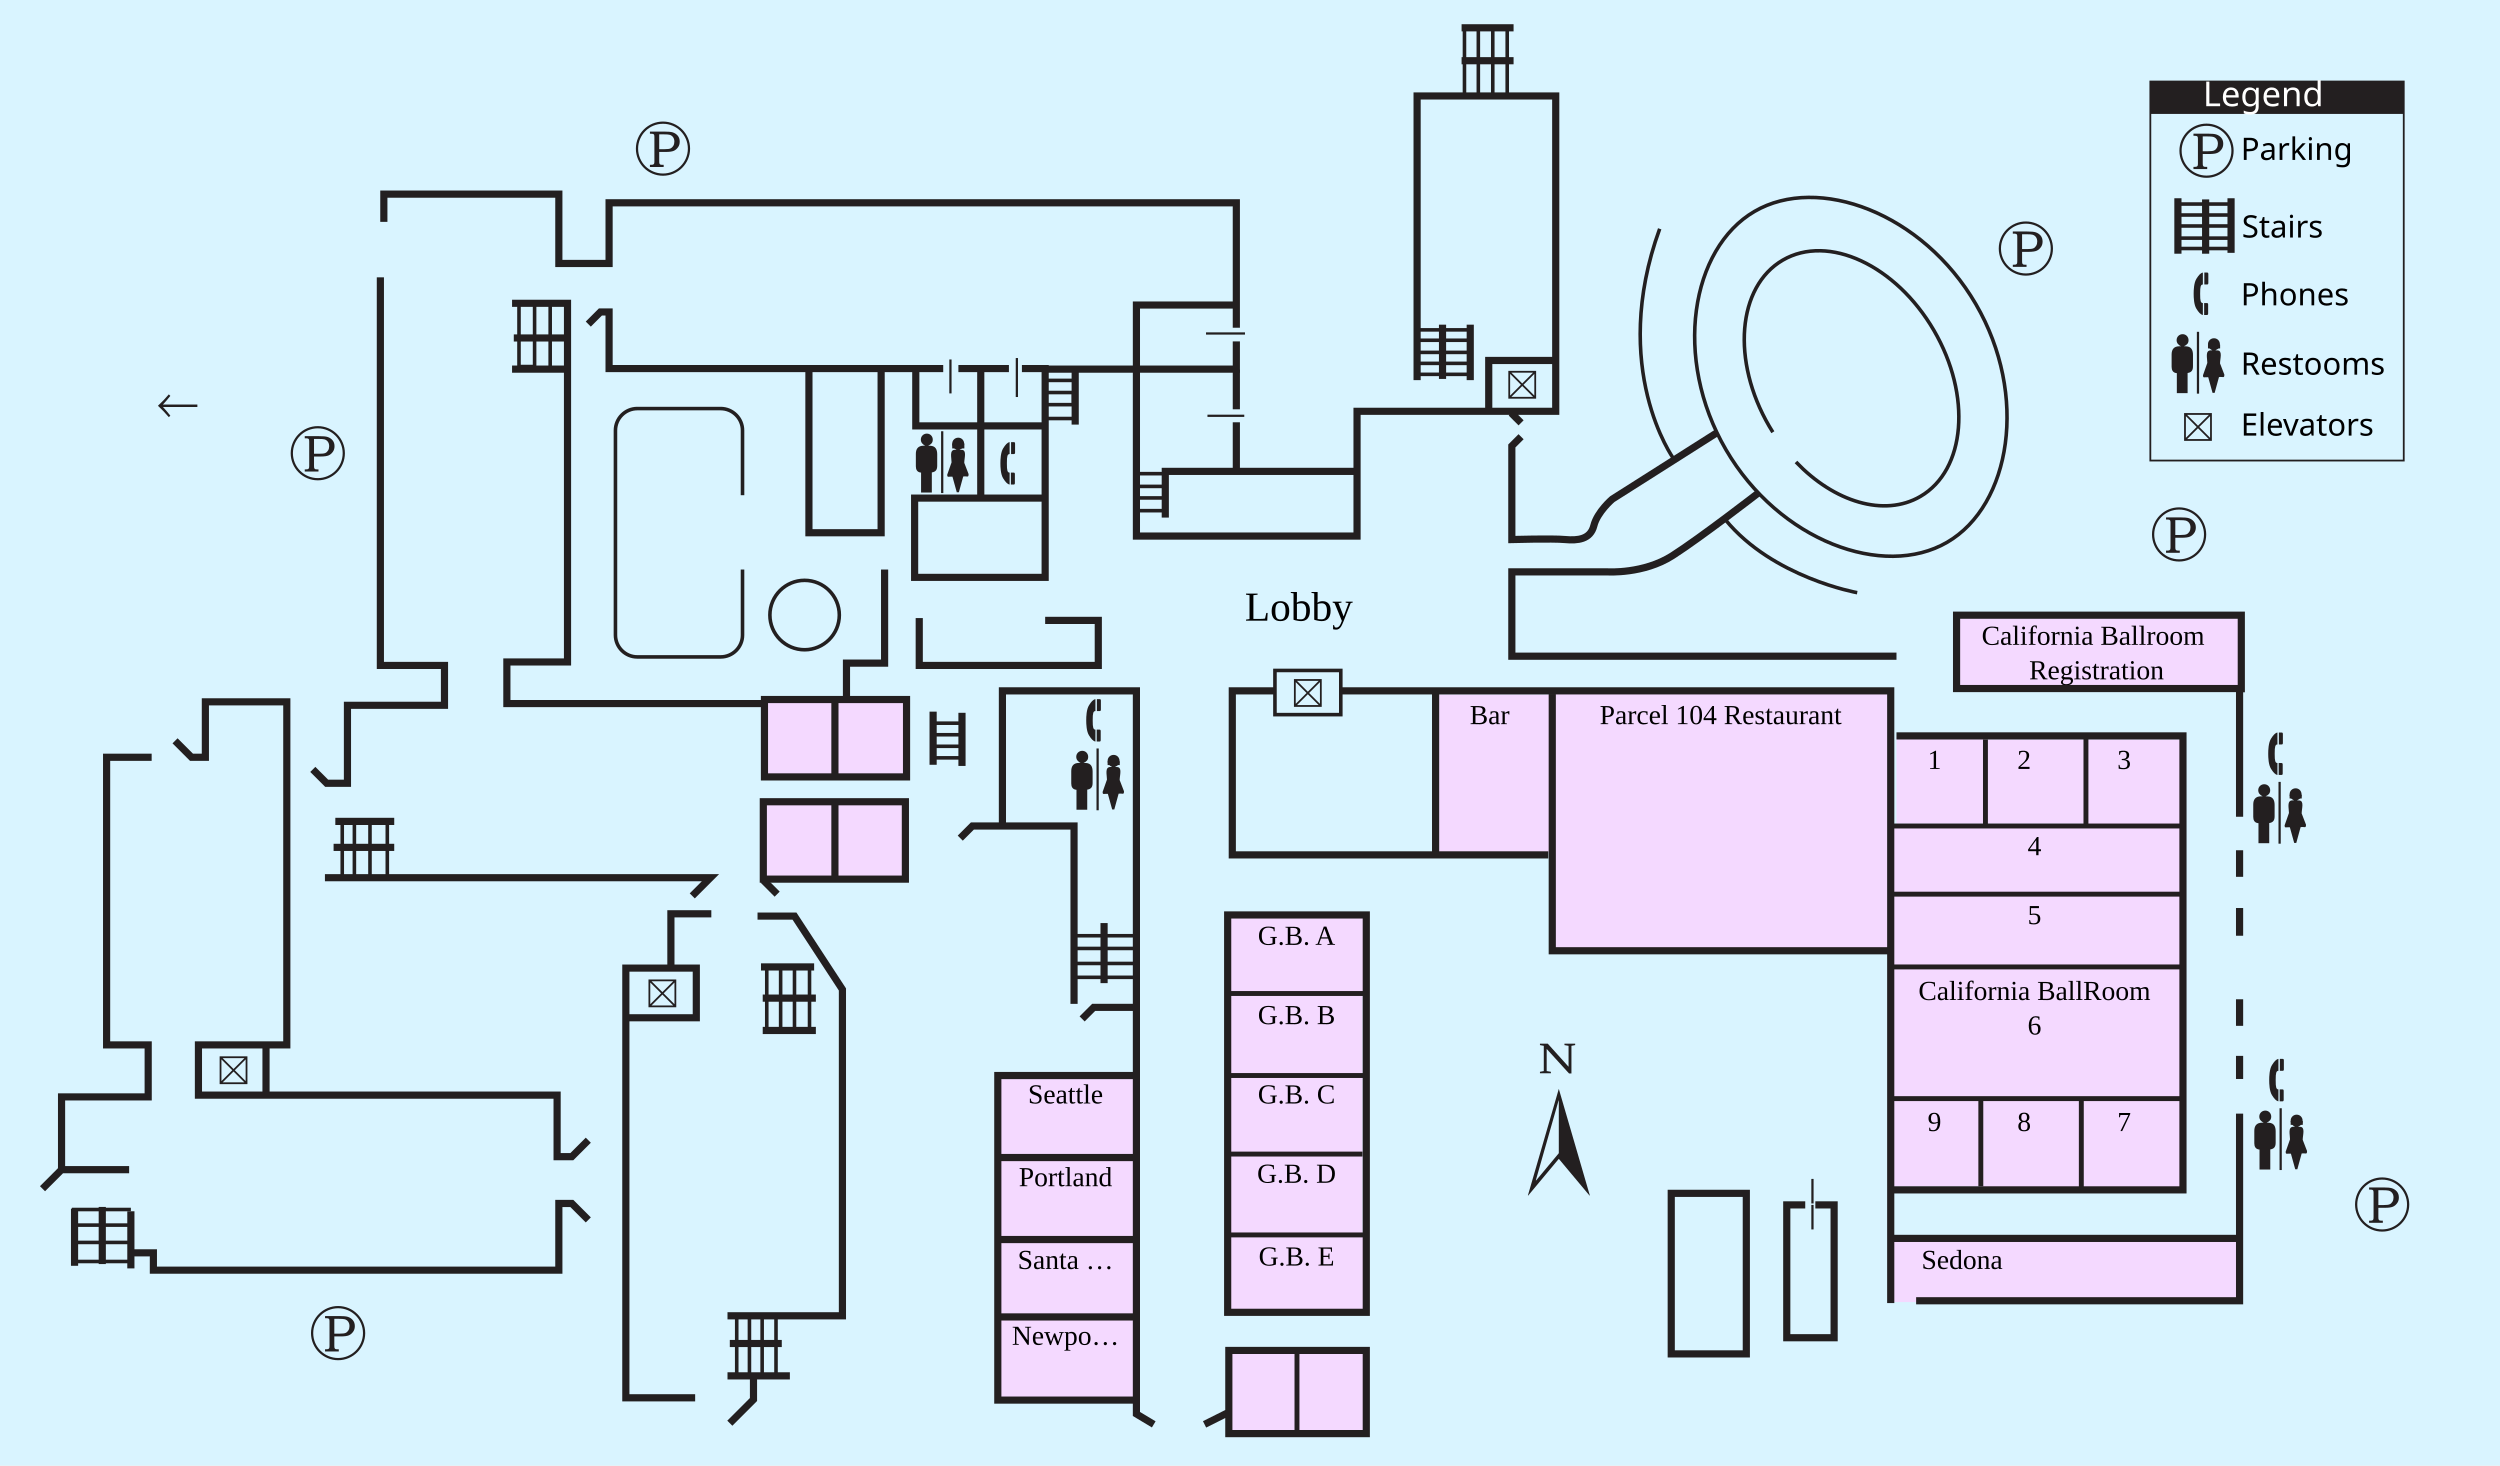
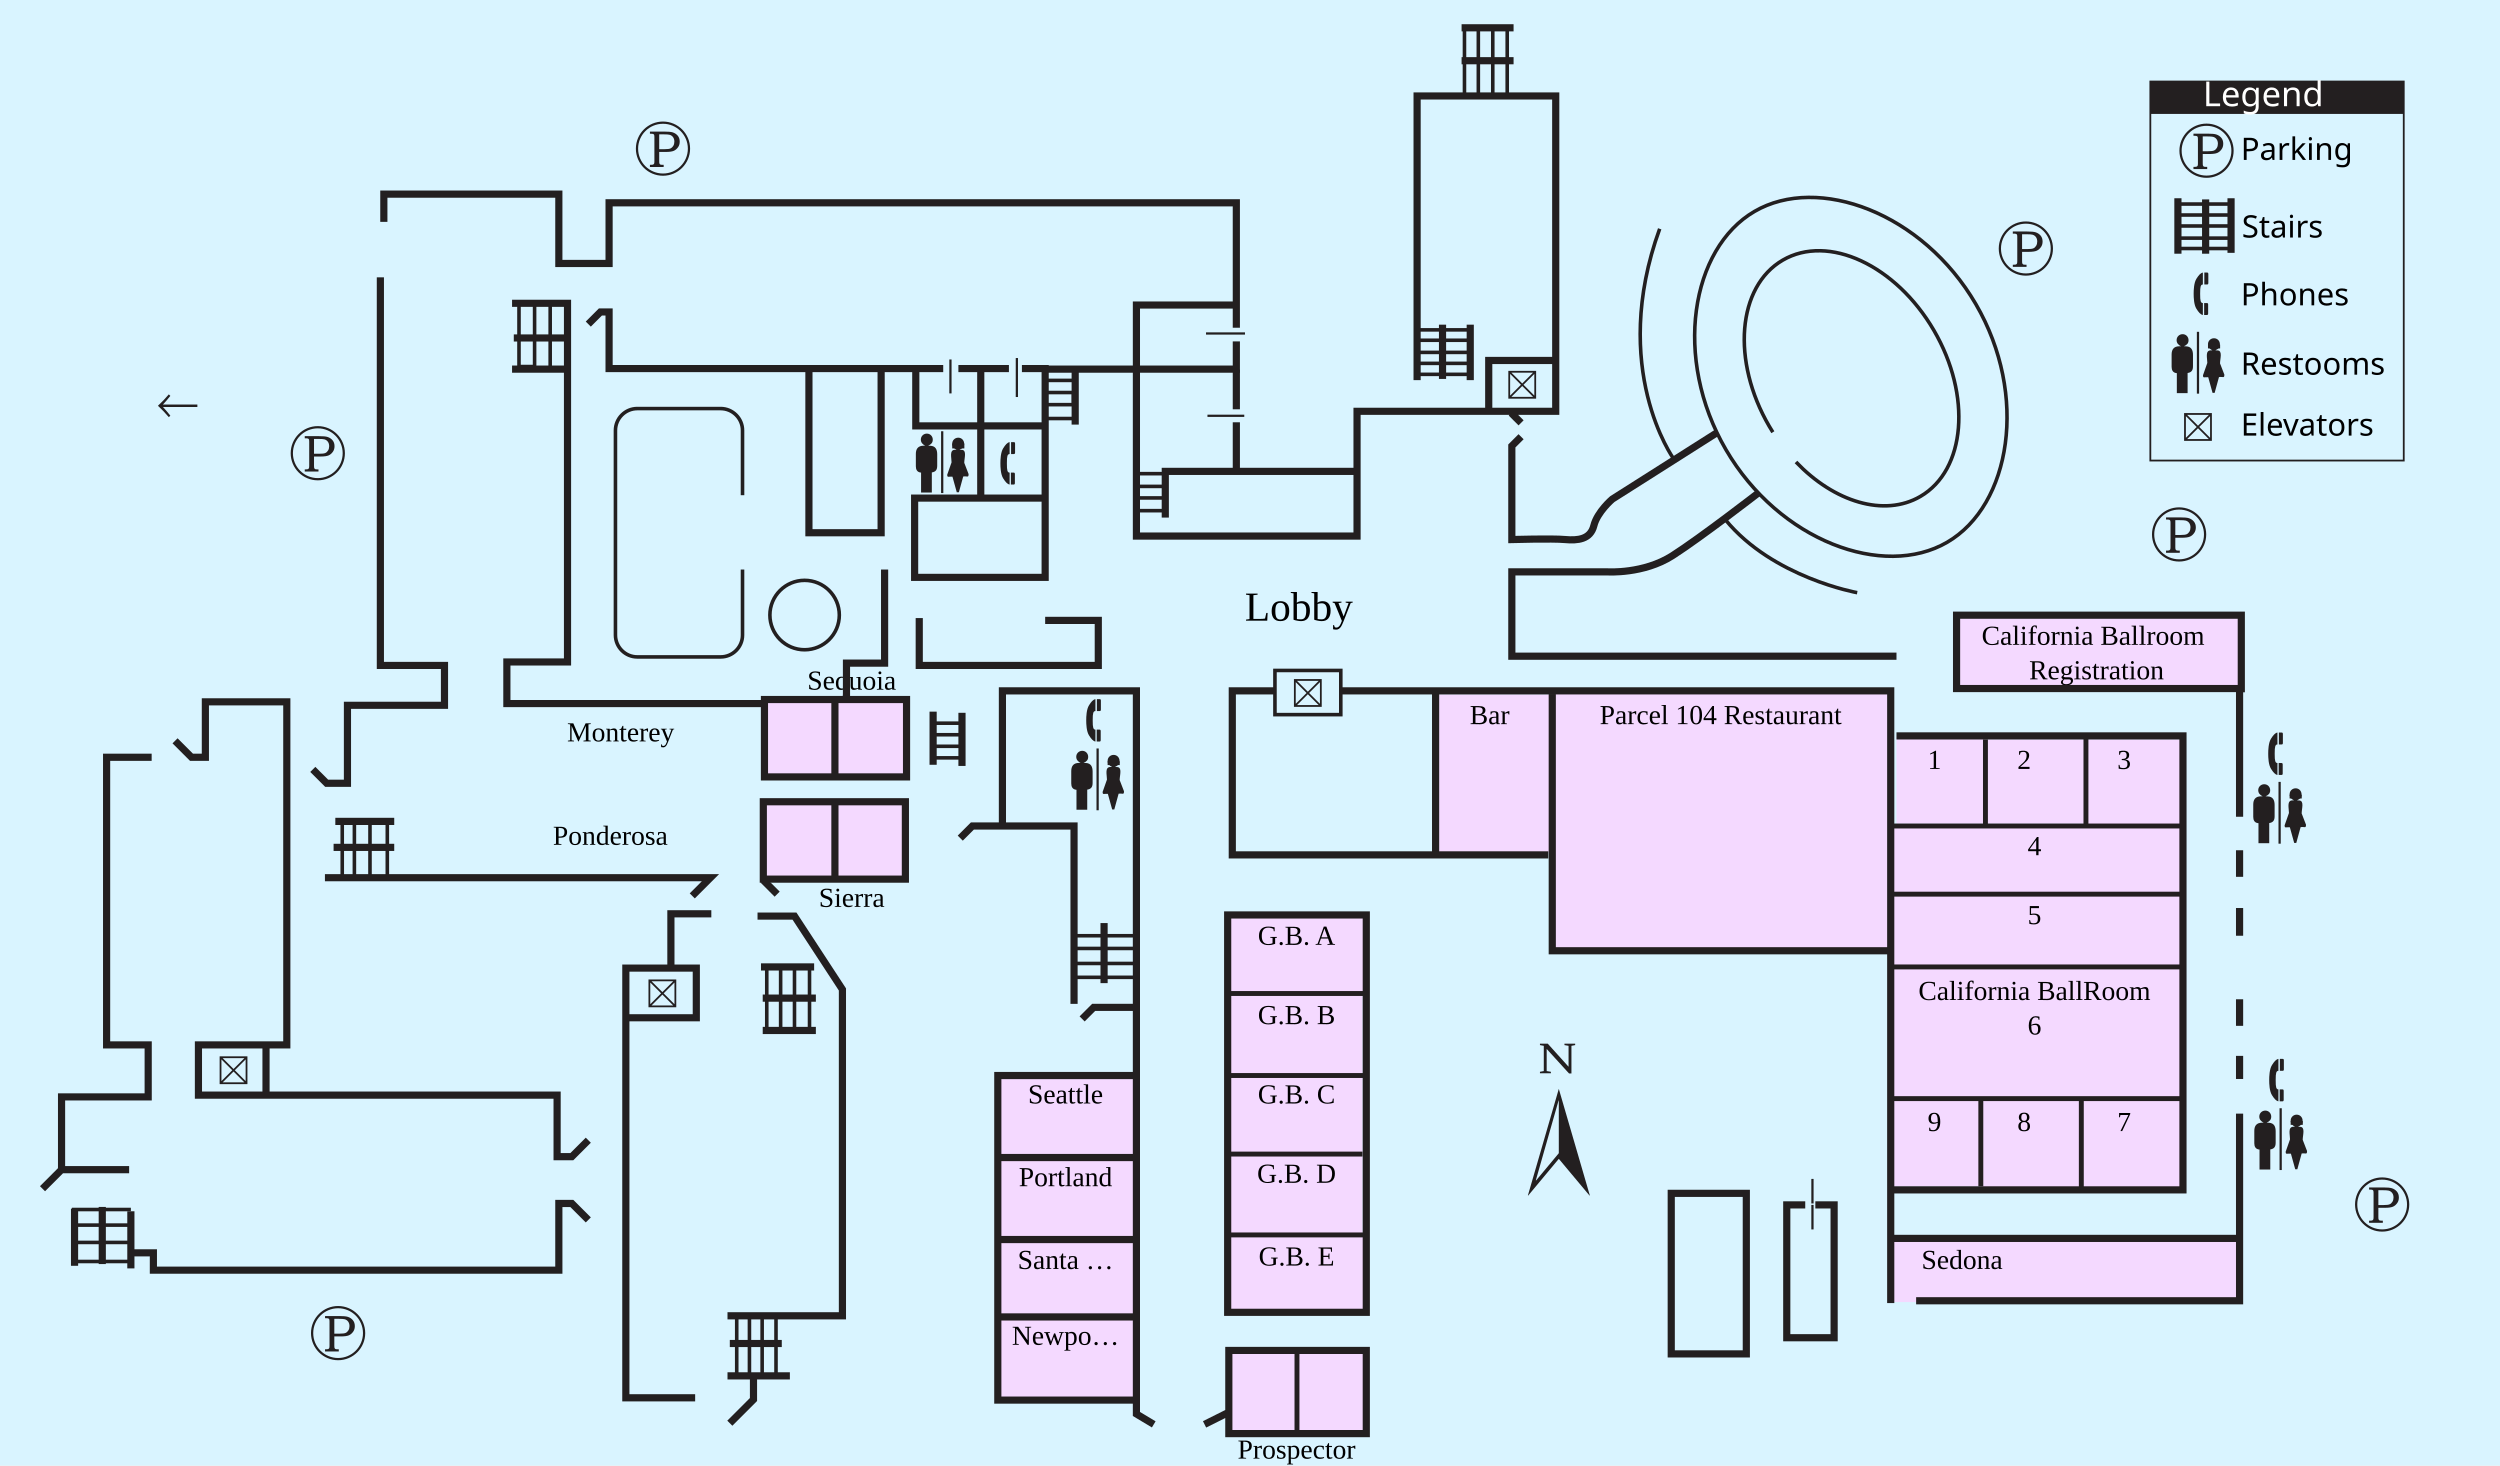
<svg xmlns="http://www.w3.org/2000/svg" xmlns:xlink="http://www.w3.org/1999/xlink" id="Layer_1" width="100%" height="100%" viewBox="0 0 725 425" version="1.1">
  <defs id="defs265" />
  <style type="text/css">
    .room.youarehere {
       stroke:red;
       stroke-width:4px;
    }

    .room text {
      font-size:6pt;
      text-anchor:middle;
    }
    .room a rect {
           fill: #F4D9FF;
     }

    .room rect, .room circle {
  		fill: none;
  		pointer-events: all;
  	}

	.room a:hover text, .room a:hover text { 
	   font-weight: bold;
	}

    .room rect:hover, .room circle:hover,     .room a:focus rect, .room a:focus circle {
  		fill: cornflowerblue;
  	}

    .backdrop {
			fill: #D9F4FF;
		}

    rect.occupied, circle.occupied {
			fill: yellow;
		}

  
  
    .st0 {
			fill: #231F20;
		}
    .st1 {
			fill: none;
			stroke: #231F20;
			stroke-width: 0.52;
		}
			
    .st2 {
			fill: none;
			stroke: #231F20;
			stroke-width: 0.65;
		}
			
    .st3 {
			fill: none;
			stroke: #231F20;
			stroke-width: 1.04;
		}
			
    .st4 {
			fill: none;
			stroke: #231F20;
			stroke-width: 2.08;
		}
			
    .st5 {
			fill: #FBF7C1;
		}
			
    .st7 {
			fill: none;
			stroke: #231F20;
			stroke-width: 1.092;
		}
			
    .st8 {
			fill: none;
			stroke: #231F20;
			stroke-width: 1.424;
		}
			
    .st9 {
			fill: none;
			stroke: #231F20;
			stroke-width: 1.425;
		}
			
    .st10 {
			fill: none;
			stroke: #231F20;
			stroke-width: 1.04;
			stroke-dasharray: 4.16,2.08;
		}
  </style>
  <rect id="background" x="0" y="0" class="backdrop" width="725" height="425" />
  <g id="rooms" class="room">
    <rect id="womens-locker" x="284.42" y="107.052" width="18.53" height="16.458" />
    <rect id="mens-locker" x="265.578" y="107.18" width="18.842" height="16.33" />
    <rect id="pool-wing-west" x="111.313" y="56.301" width="53.265" height="135.672" />
    <rect id="pool-wing-north" x="176.636" y="58.812" width="181.901" height="48.239" />
    <rect id="outdoor-pools" x="164.074" y="107.052" width="91.453" height="95.692" />
    <rect id="toilets-1" x="284.42" y="123.51" width="18.844" height="20.937" />
    <rect id="fitness-center" x="234.591" y="107.6" width="20.937" height="46.896" />
    <rect id="mbe-business-center" x="329.561" y="108.559" width="28.977" height="28.142" />
    <rect id="boardroom-2nd-floor" x="329.561" y="88.46" width="28.662" height="20.099" />
    <rect id="registration" x="329.561" y="137.368" width="63.982" height="18.089" />
    <rect id="gift-shop" x="265.24" y="144.446" width="37.856" height="22.989" />
    <rect id="courtyard-wing-east" x="181.494" y="265.336" width="62.81" height="116.242" />
    <rect id="courtyard-wing-south" x="17.851" y="318.098" width="144.214" height="50.247" />
    <rect id="courtyard-wing-west" x="29.661" y="202.744" width="53.512" height="100.278" />
    <rect id="courtyard-wing-north" x="100.761" y="204.535" width="120.598" height="50.416" />
    <rect id="courtyard" x="83.173" y="254.951" width="98.321" height="62.643" />
    <a title="Sedona" target="_parent" xlink:href="../locations/sedona">
      <rect id="sedona" x="549" y="358.6" width="100" height="19" />
      <text x="569" y="368">Sedona</text>
    </a>
    <a title="Monterey" target="_parent" xlink:href="../locations/monterey" id="a25">
      <rect id="monterey" x="221.693" y="203.027" width="20.434" height="22.278" />
+       <text x="180" y="215">Monterey</text>
    </a>
    <a title="Sequoia" target="_parent" xlink:href="../locations/sequoia" id="a28">
      <rect id="sequoia" x="242.127" y="202.861" width="20.77" height="22.444" />
+       <text x="247" y="200">Sequoia</text>
    </a>
    <a title="Sierra" target="_parent" xlink:href="../locations/sierra" id="a31">
      <rect id="sierra" x="242.127" y="232.506" width="20.435" height="22.108" />
+       <text x="247" y="263">Sierra</text>
    </a>
    <a title="Ponderosa" target="_parent" xlink:href="../locations/ponderosa" id="a34">
      <rect id="ponderosa" x="221.358" y="232.506" width="20.769" height="22.108" />
+       <text x="177" y="245">Ponderosa</text>
    </a>
    <a title="Seattle" target="_parent" xlink:href="../locations/seattle" id="a37">
      <rect id="seattle" x="289.362" y="311.899" width="39.862" height="23.784" />
      <text x="309" y="320" id="text40">Seattle</text>
    </a>
    <a title="Portland" target="_parent" xlink:href="../locations/portland" id="a42">
      <rect id="portland" x="289.695" y="335.684" width="39.529" height="23.784" />
      <text x="309" y="344" id="text45">Portland</text>
    </a>
    <a title="Santa Barbara" target="_parent" xlink:href="../locations/santa-barbara" id="a47">
      <rect id="santa-barbara" x="289.695" y="359.468" width="39.529" height="22.445" />
      <text x="309" y="368" id="text50">Santa …</text>
    </a>
    <a title="Newport Beach" target="_parent" xlink:href="../locations/newport-beach" id="a52">
      <rect id="newport-beach" x="289.362" y="381.913" width="40.198" height="24.119" />
      <text x="309" y="390" id="text55">Newpo…</text>
    </a>
    <a title="Prospector Suite A" target="_parent" xlink:href="../locations/prospector-suite-a" id="a57">
      <rect id="prospector-suite-a" x="356.359" y="391.628" width="19.764" height="23.95" />
+       <text x="376" y="423" style="text-align:center;text-anchor:middle">Prospector</text>
    </a>
    <a title="Prospector Suite B" target="_parent" xlink:href="../locations/prospector-suite-b" id="a60">
      <rect id="prospector-suite-b" x="376.123" y="391.084" width="20.102" height="24.662" />
    </a>
    <a title="Grand Ballroom E" target="_parent" xlink:href="../locations/grand-ballroom-e" id="a63">
      <rect id="grand-ballroom-e" x="356.359" y="358.129" width="39.865" height="22.443" />
      <text x="376" y="367" id="text66">G.B. E</text>
    </a>
    <a title="Grand Ballroom D" target="_parent" xlink:href="../locations/grand-ballroom-d" id="a68">
      <rect id="grand-ballroom-d" x="356.359" y="334.68" width="38.775" height="23.449" />
      <text x="376" y="343" id="text71">G.B. D</text>
    </a>
    <a title="Grand Ballroom C" target="_parent" xlink:href="../locations/grand-ballroom-c" id="a73">
      <rect id="grand-ballroom-c" x="356.861" y="311.899" width="38.273" height="22.78" />
      <text x="376" y="320" id="text76">G.B. C</text>
    </a>
    <a title="Grand Ballroom B" target="_parent" xlink:href="../locations/grand-ballroom-b" id="a78">
      <rect id="grand-ballroom-b" x="356.191" y="288.115" width="38.943" height="23.784" />
      <text x="376" y="297" id="text81">G.B. B</text>
    </a>
    <a title="Grand Ballroom A" target="_parent" xlink:href="../locations/grand-ballroom-a" id="a83">
      <rect id="grand-ballroom-a" x="356.023" y="265.336" width="39.781" height="22.779" />
      <text x="376" y="274" id="text86">G.B. A</text>
    </a>
    <rect id="marquis-tower" x="357.365" y="200.349" width="58.957" height="46.897" />
    <a title="Characters Sports Bar and Grill" target="_parent" xlink:href="../locations/chracters-sports-bar-and-grill" id="a89">
      <rect id="chracters-sports-bar-and-grill" x="416.322" y="201.395" width="33.834" height="45.852" />
      <text x="432" y="210" id="text92">Bar</text>
    </a>
    <a title="Parcel 104 Restaurant" target="_parent" xlink:href="../locations/parcel-104-restaurant" id="a94">
      <rect id="parcel-104-restaurant" x="450.156" y="200.349" width="98.154" height="75.372" />
      <text x="499" y="210" id="text97">Parcel 104 Restaurant</text>
    </a>
    <rect id="receiving" x="484.66" y="346.068" width="21.773" height="46.563" />
    <rect id="human-resources" x="518.16" y="349.419" width="13.734" height="38.523" />
    <rect id="sales-catering-office" x="548.309" y="359.134" width="101.166" height="18.088" />
    <a title="California Ballroom 9" target="_parent" xlink:href="../locations/california-ballroom-9" id="a102">
      <rect id="california-ballroom-9" x="548.645" y="318.599" width="25.793" height="25.46" />
      <text x="561" y="328" id="text105">9</text>
    </a>
    <a title="California Ballroom 8" target="_parent" xlink:href="../locations/california-ballroom-8" id="a107">
      <rect id="california-ballroom-8" x="574.438" y="318.599" width="29.145" height="26.13" />
      <text x="587" y="328" id="text110">8</text>
    </a>
    <a title="California Ballroom 7" target="_parent" xlink:href="../locations/california-ballroom-7" id="a112">
      <rect id="california-ballroom-7" x="603.582" y="318.599" width="29.479" height="26.466" />
      <text x="616" y="328" id="text115">7</text>
    </a>
    <a title="California Ballroom 6" target="_parent" xlink:href="../locations/california-ballroom-6" id="a117">
      <rect id="california-ballroom-6" x="548.311" y="280.41" width="84.416" height="38.188" />
      <text x="590" y="290" id="text120">California BallRoom</text>
      <text x="590" y="300" id="text122">6</text>
    </a>
    <a title="California Ballroom 5" target="_parent" xlink:href="../locations/california-ballroom-5" id="a124">
      <rect id="california-ballroom-5" x="548.645" y="259.306" width="84.082" height="21.104" />
      <text x="590" y="268" id="text127">5</text>
    </a>
    <a title="California Ballroom 4" target="_parent" xlink:href="../locations/california-ballroom-4" id="a129">
      <rect id="california-ballroom-4" x="548.311" y="239.541" width="84.75" height="19.765" />
      <text x="590" y="248" id="text132">4</text>
    </a>
    <a title="California Ballroom 3" target="_parent" xlink:href="../locations/california-ballroom-3" id="a134">
      <rect id="california-ballroom-3" x="604.924" y="214.417" width="27.803" height="25.124" />
      <text x="616" y="223" id="text137">3</text>
    </a>
    <a title="California Ballroom 2" target="_parent" xlink:href="../locations/california-ballroom-2" id="a139">
      <rect id="california-ballroom-2" x="575.779" y="214.417" width="29.145" height="24.454" />
      <text x="587" y="223" id="text142">2</text>
    </a>
    <a title="California Ballroom 1" target="_parent" xlink:href="../locations/california-ballroom-1" id="a144">
      <rect id="california-ballroom-1" x="549.982" y="213.412" width="25.797" height="25.459" />
      <text x="561" y="223" id="text147">1</text>
    </a>
    <a title="California Ballroom Registration desk" target="_parent" xlink:href="../locations/california-ballroom-registration-desk" id="a149">
      <rect id="california-ballroom-registration-desk" x="567.402" y="178.405" width="82.072" height="21.271" />
      <text x="608" y="187" id="text152">California Ballroom
    <tspan y="197" x="608" id="tspan154">Registration</tspan>
      </text>
    </a>
    <rect id="executive-tower" x="410.961" y="27.827" width="40.201" height="91.451" />
    <rect id="starbucks" x="266.582" y="179.242" width="51.924" height="13.735" />
    <rect id="lobby" x="318.339" y="156.464" width="120.091" height="43.213" />
    <rect id="hotel-entrance" x="438.43" y="156.464" width="19.514" height="9.38" />
    <rect id="toilets-2" x="290.701" y="200.348" width="38.859" height="91.788" />
    <rect id="toilets-3" x="649.977" y="225.497" width="22.111" height="45.96" />
    <rect id="toilets-4" x="649.977" y="290.254" width="22.111" height="50.334" />
    <circle id="parking-6" cx="98.05" cy="386.604" r="7.538" />
    <circle id="parking-5_1_" cx="92.162" cy="131.436" r="7.537" />
    <circle id="parking-4_1_" cx="192.266" cy="43.108" r="7.537" />
    <circle id="parking-3_1_" cx="690.824" cy="349.309" r="7.537" />
    <circle id="parking-2_1_" cx="631.939" cy="154.99" r="7.537" />
    <circle id="parking-1_1_" cx="587.5" cy="72.08" r="7.537" />
    <rect id="stairs-1" x="424.697" y="7.895" width="12.395" height="19.933" />
    <rect id="stairs-2" x="410.627" y="95.662" width="15.914" height="12.896" />
    <rect id="stairs-3" x="329.561" y="137.368" width="8.373" height="10.721" />
    <rect id="stairs-4" x="302.95" y="107.052" width="8.855" height="14.32" />
    <rect id="stairs-5" x="150.507" y="88.46" width="13.567" height="18.592" />
    <rect id="stairs-6" x="270.603" y="206.377" width="8.373" height="15.745" />
    <rect id="stairs-7" x="311.471" y="268.81" width="18.09" height="14.615" />
    <rect id="stairs-8" x="222.362" y="280.41" width="12.396" height="18.425" />
    <rect id="stairs-9" x="213.652" y="381.578" width="15.412" height="17.418" />
    <rect id="stairs-10" x="97.244" y="238.201" width="17.499" height="16.331" />
    <rect id="stairs-11" x="21.371" y="350.758" width="16.58" height="15.074" />
    <rect id="elevator-1" x="431.732" y="104.539" width="19.43" height="14.739" />
    <rect id="elevator-2" x="369.734" y="194.432" width="19.096" height="12.813" />
    <rect id="elevator-3" x="181.494" y="280.745" width="20.435" height="14.404" />
    <rect id="elevator-4" x="57.547" y="303.022" width="19.598" height="14.069" />
  </g>
  <g id="building">
    <path id="path3093" class="st4" d="M396.225,265.336h-40.201v115.236h40.201V265.336z M549.982,213.412h83.078v131.652h-84.082      M548.311,377.893V200.349H388.938 M369.842,200.349h-12.477v47.568h91.619 M547.975,275.721h-97.818v-74.326 M523.52,349.419     h-5.359v38.523h13.734v-38.523h-5.445 M506.434,346.068H484.66v46.563h21.773V346.068z" />
    <path id="path3095" class="st9" d="M395.973,358.129h-39.613 M395.135,334.68h-39.612 M396.475,311.899h-39.613 M395.805,288.115     h-39.613" />
    <path id="path3097" class="st4" d="M311.471,291.129v-51.588h-29.479l-3.517,3.518 M290.701,238.871v-38.523h38.859v209.704     l5.025,3.015 M329.561,406.032h-40.198v-94.133h39.861 M289.695,381.913h39.865 M289.695,359.468h39.529 M289.695,335.684h39.529      M396.225,391.628h-39.865v24.118h39.865V391.628L396.225,391.628z M349.323,413.066l7.37-3.685 M416.322,247.246v-46.229      M329.561,292.136h-12.396l-3.349,3.351 M320.18,285.101v-17.42" />
    <path id="path3099" class="st3" d="M329.561,283.425h-18.09v-4.02h18.09v-4.354h-18.09v-3.687h18.09" />
    <path id="path3101" class="st4" d="M219.684,265.671h10.719l13.901,21.272v94.635h-33.331 M229.064,398.996h-18.09 M211.644,412.73     l6.868-6.867v-6.531 M201.594,405.361h-20.1V280.745h20.435v14.404H181.83 M194.56,280.076v-15.075h11.724 M236.098,280.41h-15.411      M236.601,289.455h-15.411 M236.601,298.835h-15.411 M226.717,389.617h-15.073" />
    <path id="path3103" class="st3" d="M225.041,381.578v17.754h-4.018v-17.419h-3.685v17.419h-3.687v-17.754 M234.759,280.41v18.425     h-4.356V280.41h-4.02v18.09h-4.021v-18.09" />
    <path id="path3105" class="st4" d="M262.562,232.506h-41.203v22.445h41.203V232.506z M262.896,202.861h-41.203v22.444h41.203     V202.861z M278.976,222.122v-15.41 M270.603,221.787v-15.41" />
    <path id="path3107" class="st3" d="M278.976,219.777h-8.373v-3.351h8.373v-3.351h-8.373v-3.351h8.71" />
    <path id="path3109" class="st4" d="M242.127,254.614v-21.772 M242.127,224.466v-21.438 M245.478,202.023v-9.715h11.056v-27.137      M303.097,179.913h15.409v13.064h-51.924v-13.735 M549.982,190.297H438.432v-24.453h27.805c0,0,10.385,0.669,18.76-4.689     c8.373-5.36,24.789-18.09,24.789-18.09 M497.85,125.526l-30.273,19.212c0,0-4.355,3.686-5.359,7.705     c-1.006,4.021-4.689,4.355-8.377,4.021c-3.684-0.335-15.41,0-15.41,0v-27.136l2.682-2.679 M441.111,122.629l-2.848-2.847      M410.961,110.233V27.827h40.201v91.451h-57.619v36.179h-63.982V88.46h28.662 M426.371,110.233V94.154 M418.332,109.898V94.154      M431.732,118.944v-14.405h19.094" />
    <path id="path3111" class="st3" d="M520.83,133.973c11.057,11.598,25.596,16.099,36.07,10c13.188-7.678,14.945-29.241,3.928-48.167     s-30.639-28.043-43.826-20.368c-13.186,7.678-14.945,29.241-3.928,48.167c0.344,0.59,0.695,1.17,1.055,1.74 M508.818,61.307     c-18.461,10.748-23.738,42.578-8.312,69.074c15.426,26.493,45.709,37.624,64.17,26.875c18.459-10.747,23.736-42.576,8.312-69.073     C557.564,61.688,527.279,50.56,508.818,61.307z M538.594,171.874c0,0-24.455-4.355-38.188-21.105" />
    <path id="path3113" class="st4" d="M337.934,150.098V136.7h55.609" />
    <path id="path3115" class="st3" d="M337.934,148.089h-8.373v-3.687h8.373v-3.349h-8.373v-3.686h8.373 M485.33,133.014     c0,0-18.758-26.129-4.02-66.663" />
    <path id="path3117" class="st4" d="M649.475,236.86v-37.184h-82.072v-21.271h82.574v22.361 M649.475,246.575v7.705      M649.475,263.325v8.04 M649.475,289.789v7.704 M649.475,306.204v6.699 M649.475,322.953v54.269h-93.797 M649.141,359.134H548.309" />
    <path id="path3119" class="st9" d="M632.727,318.599h-84.082 M632.393,280.41h-84.082 M633.061,259.306h-84.416 M632.727,239.541     h-84.416 M603.582,344.729v-25.795 M574.438,344.059v-25.46 M604.924,238.871v-25.125 M575.779,238.871v-24.454" />
    <path id="path3121" class="st3" d="M388.83,194.432h-19.096v12.813h19.096V194.432z" />
    <path id="path3123" class="st4" d="M170.606,353.773L165.832,349h-3.768v19.345H44.482v-5.024H37.95 M37.951,367.844v-16.582      M21.62,367.089v-16.581 M29.659,366.587v-16.582" />
    <path id="path3125" class="st3" d="M37.951,365.832h-16.58v-5.526h16.58v-5.024h-16.58v-4.523h16.58" />
    <path id="path3127" class="st4" d="M170.606,330.658l-4.774,4.774h-4.27v-17.839H57.547v-14.571h25.626V203.53H59.558v16.079     h-4.022l-4.771-4.773 M43.98,219.609H30.916v83.413h12.059v15.075H17.851v21.104h19.599 M17.851,339.201l-5.525,5.525      M77.145,317.092v-13.566 M221.358,255.286l4.02,4.02 M200.756,259.809l5.276-5.276H94.229 M97.244,238.201h17.084 M90.712,223.127     l4.02,4.02h6.029v-22.611h28.14v-11.557h-18.593V80.421 M111.313,64.342v-8.041h50.751v20.1h14.571V58.812h181.901v36.225      M358.537,99.014v8.038H302.95 M170.606,93.989l3.517-3.52h2.513v16.415h96.897 M277.931,106.885h14.655 M296.354,106.885h6.742     v60.551H265.24v-22.989h38.023 M148.497,87.959h16.081v104.014h-17.587v12.062h73.864 M164.074,107.052h-15.577 M164.577,98.008     H149" />
    <path id="path3129" class="st3" d="M159.553,106.551V87.959h-4.522v18.34h-4.523V88.46" />
    <path id="path3131" class="st4" d="M311.806,123.133v-16.081" />
    <path id="path3133" class="st3" d="M311.806,121.372h-8.543v-4.02h8.04v-3.518h-8.04v-3.516h8.543 M112.32,254.281v-15.577h-5.025     v15.577h-4.523v-15.577h-3.521v16.079" />
    <path id="path3135" class="st4" d="M114.327,245.738H96.741 M438.936,8.062h-15.076 M438.936,17.609h-15.076" />
    <path id="path3137" class="st3" d="M437.092,7.895v19.933h-4.188V8.062h-4.188v19.932h-4.02v-20.1 M426.541,108.559h-15.914v-3.182     h15.744v-3.182h-15.242v-3.518h15.074v-3.016h-15.576" />
    <path id="path3299" class="st9" d="M376.123,391.084v24.494" />
    <path id="path3761" class="st4" d="M303.264,123.51h-37.686V107.6 M284.42,144.446V107.18 M255.527,107.6v46.896h-20.937V107.6" />
    <path id="path3789" class="st3" d="M233.335,168.298c-5.559,0-10.067,4.507-10.067,10.066c0,5.561,4.509,10.067,10.067,10.067     c5.561,0,10.067-4.507,10.067-10.067C243.402,172.805,238.896,168.298,233.335,168.298z M215.329,143.609v-18.793     c0-3.481-2.851-6.332-6.331-6.332h-24.186c-3.482,0-6.332,2.851-6.332,6.332v59.36c0,3.481,2.85,6.331,6.332,6.331h24.186     c3.482,0,6.331-2.851,6.331-6.331v-19.003" />
    <path id="path3791" class="st4" d="M358.537,107.18v11.515 M358.537,122.463V136.7" />
    <path id="path4069" class="st2" d="M294.89,103.83v11.307 M275.628,104.248v9.841 M360.84,120.579h-10.678 M361.049,96.71h-11.305" />
    <path id="path4099" class="st2" d="M525.613,349.419v7.118 M525.613,341.883v7.118" />
    <path id="path4149" class="st0" d="M318.098,202.744h0.826c0.229,0,0.335,0.158,0.335,0.439v2.586c0,0.28-0.105,0.438-0.335,0.438     h-0.826V202.744z M317.677,215.055c-0.704-0.14-1.231-0.791-1.864-1.793c-0.738-1.16-0.809-3.271-0.809-4.362     c0-1.09,0.07-3.201,0.809-4.362c0.633-1.002,1.16-1.652,1.864-1.793v3.464c-0.247,0-0.512,0.106-0.633,0.546     c-0.124,0.422-0.159,0.967-0.159,2.146c0,1.178,0.035,1.723,0.159,2.145c0.121,0.439,0.386,0.545,0.633,0.545V215.055z      M318.045,211.589h0.827c0.229,0,0.335,0.159,0.335,0.44v2.586c0,0.279-0.105,0.438-0.335,0.438h-0.827V211.589" />
    <path id="path4151" class="st0" d="M445.465,342.336l-0.068-0.07l6.588-23.111h0.068v15.27L445.465,342.336z M443.094,346.658     l0.07,0.07l8.891-10.668l8.922,10.668l0.07-0.07l-8.992-30.886L443.094,346.658L443.094,346.658z M453.695,303.081l1.188,0.21     v6.065l-6.033-6.695h-2.264v0.419l1.113,0.209v7.321l-1.113,0.208v0.42h3.172v-0.42l-1.221-0.208v-6.415     c1.359,1.465,5.648,6.204,6.484,7.112h0.697v-8.019l1.08-0.209v-0.419h-3.104V303.081" />
    <path id="path4153" class="st0" d="M313.379,221.242c-0.771-0.386-1.269-0.928-1.269-1.786c0-0.95,0.769-1.72,1.741-1.72     c0.996,0,1.721,0.791,1.721,1.742c0,0.881-0.432,1.355-1.336,1.762l0.634,0.022c1.559,0.069,1.989,1.154,1.989,2.512v3.257     c0,1.151-0.385,1.784-1.562,1.966v5.834h-3.119v-5.788c-1.153-0.092-1.515-0.883-1.515-1.832v-3.574     c0-1.355,0.542-2.396,2.282-2.396h0.433" />
    <path id="path4155" class="st0" d="M322.477,222.422c-0.769-0.385-1.267-0.927-1.267-1.786c0-0.949,0.769-1.719,1.74-1.719     c0.996,0,1.72,0.792,1.72,1.741c0,0.881-0.431,1.357-1.333,1.764l0.632,0.022c1.56,0.067,0.733,2.409,0.733,3.767l1.257,3.255     c0,1.153-0.386,0.53-1.562,0.71l-1.256,4.578h-0.607l-1.256-4.532c-1.154-0.089-1.516,0.375-1.516-0.575l1.257-3.572     c0-1.356-0.714-3.652,1.025-3.652H322.477" />
    <path id="path4157" class="st7" d="M321.21,221.324h3.517" />
    <path id="path4159" class="st2" d="M318.309,217.056v17.923" />
    <path id="path4161" class="st0" d="M293.212,128.211h0.825c0.229,0,0.335,0.16,0.335,0.441v2.585c0,0.281-0.106,0.439-0.335,0.439     h-0.825V128.211z M292.789,140.523c-0.703-0.141-1.23-0.791-1.865-1.793c-0.738-1.162-0.809-3.27-0.809-4.362     c0-1.091,0.07-3.2,0.809-4.362c0.635-1.002,1.162-1.654,1.865-1.795v3.466c-0.245,0-0.51,0.105-0.633,0.546     c-0.123,0.422-0.158,0.966-0.158,2.145c0,1.178,0.035,1.724,0.158,2.146c0.123,0.439,0.388,0.545,0.633,0.545V140.523z      M293.158,137.059h0.827c0.229,0,0.333,0.158,0.333,0.438v2.587c0,0.279-0.104,0.438-0.333,0.438h-0.827V137.059" />
    <path id="path4163" class="st0" d="M268.311,129.252c-0.77-0.386-1.268-0.927-1.268-1.786c0-0.951,0.769-1.719,1.741-1.719     c0.995,0,1.72,0.79,1.72,1.74c0,0.882-0.431,1.356-1.334,1.764l0.633,0.022c1.56,0.066,1.988,1.152,1.988,2.509v3.258     c0,1.153-0.385,1.786-1.561,1.966v5.834h-3.121v-5.788c-1.152-0.091-1.513-0.882-1.513-1.83v-3.573     c0-1.357,0.541-2.397,2.282-2.397L268.311,129.252" />
    <path id="path4165" class="st0" d="M277.41,130.431c-0.77-0.383-1.267-0.926-1.267-1.786c0-0.949,0.77-1.719,1.741-1.719     c0.995,0,1.719,0.792,1.719,1.741c0,0.884-0.43,1.357-1.334,1.764l0.634,0.022c1.56,0.068,0.731,2.41,0.731,3.767l1.256,3.257     c0,1.152-0.383,0.529-1.56,0.709l-1.257,4.579h-0.606l-1.257-4.532c-1.154-0.09-1.515,0.373-1.515-0.576l1.256-3.571     c0-1.357-0.715-3.654,1.028-3.654H277.41" />
    <path id="path4167" class="st8" d="M276.144,129.334h3.518" />
    <path id="path4169" class="st2" d="M273.24,125.064v17.924" />
    <path id="path4171" class="st0" d="M661.162,307.078h0.826c0.229,0,0.334,0.158,0.334,0.439v2.586c0,0.281-0.105,0.438-0.334,0.438     h-0.826V307.078z M660.74,319.389c-0.705-0.14-1.23-0.791-1.865-1.793c-0.738-1.16-0.809-3.271-0.809-4.361     c0-1.092,0.07-3.202,0.809-4.364c0.635-1.001,1.16-1.652,1.865-1.793v3.464c-0.246,0-0.512,0.107-0.633,0.546     c-0.123,0.422-0.158,0.967-0.158,2.146c0,1.18,0.035,1.725,0.158,2.146c0.123,0.439,0.387,0.545,0.633,0.545V319.389z      M661.109,315.925h0.826c0.227,0,0.334,0.158,0.334,0.44v2.585c0,0.281-0.105,0.439-0.334,0.439h-0.826V315.925" />
    <path id="path4173" class="st0" d="M656.463,325.576c-0.771-0.385-1.27-0.928-1.27-1.786c0-0.95,0.77-1.719,1.742-1.719     c0.996,0,1.719,0.791,1.719,1.74c0,0.881-0.43,1.356-1.334,1.765l0.633,0.021c1.561,0.067,1.99,1.152,1.99,2.51v3.258     c0,1.152-0.385,1.786-1.562,1.967v5.833h-3.119v-5.788c-1.152-0.09-1.514-0.882-1.514-1.831v-3.574     c0-1.354,0.543-2.396,2.283-2.396H656.463" />
    <path id="path4175" class="st0" d="M665.561,326.758c-0.77-0.385-1.266-0.929-1.266-1.786c0-0.949,0.77-1.721,1.742-1.721     c0.992,0,1.717,0.792,1.717,1.741c0,0.882-0.432,1.357-1.334,1.763l0.633,0.024c1.559,0.067,0.732,2.408,0.732,3.766l1.258,3.256     c0,1.152-0.385,0.53-1.562,0.711l-1.256,4.577h-0.607l-1.256-4.532c-1.152-0.09-1.516,0.373-1.516-0.576l1.258-3.572     c0-1.357-0.715-3.653,1.025-3.653h0.432" />
    <path id="path4177" class="st7" d="M664.295,325.658h3.518" />
    <path id="path4179" class="st2" d="M661.393,321.391v17.922" />
    <path id="path4181" class="st0" d="M660.877,212.432h0.828c0.227,0,0.332,0.158,0.332,0.439v2.585c0,0.281-0.105,0.438-0.332,0.438     h-0.828V212.432z M660.455,224.742c-0.703-0.141-1.232-0.791-1.865-1.793c-0.738-1.161-0.809-3.271-0.809-4.361     c0-1.092,0.07-3.202,0.809-4.363c0.633-1.002,1.16-1.653,1.865-1.794v3.464c-0.246,0-0.51,0.105-0.633,0.547     c-0.123,0.422-0.158,0.967-0.158,2.146c0,1.176,0.035,1.723,0.158,2.145c0.123,0.439,0.387,0.545,0.633,0.545V224.742z      M660.824,221.277h0.826c0.229,0,0.336,0.159,0.336,0.44v2.585c0,0.28-0.107,0.438-0.336,0.438h-0.826V221.277" />
    <path id="path4183" class="st0" d="M656.158,230.931c-0.771-0.384-1.27-0.927-1.27-1.786c0-0.95,0.77-1.719,1.742-1.719     c0.994,0,1.721,0.792,1.721,1.74c0,0.883-0.432,1.358-1.336,1.765l0.633,0.022c1.561,0.066,1.99,1.152,1.99,2.51v3.256     c0,1.154-0.385,1.787-1.562,1.968v5.833h-3.119v-5.789c-1.152-0.09-1.516-0.881-1.516-1.83v-3.574c0-1.355,0.543-2.396,2.285-2.396     L656.158,230.931" />
    <path id="path4185" class="st0" d="M665.256,232.112c-0.77-0.385-1.268-0.927-1.268-1.786c0-0.95,0.77-1.719,1.744-1.719     c0.992,0,1.717,0.792,1.717,1.742c0,0.881-0.43,1.355-1.334,1.763l0.633,0.022c1.562,0.067,0.734,2.41,0.734,3.766l1.256,3.256     c0,1.154-0.385,0.531-1.561,0.711l-1.256,4.578h-0.607l-1.256-4.533c-1.154-0.089-1.516,0.375-1.516-0.575l1.256-3.573     c0-1.357-0.713-3.654,1.027-3.654h0.43" />
    <path id="path4187" class="st7" d="M663.988,231.014h3.518" />
    <path id="path4189" class="st2" d="M661.088,226.745v17.923" />
    <path id="path4191" class="st2" d="M595.037,72.08c0,4.162-3.373,7.537-7.537,7.537c-4.162,0-7.537-3.375-7.537-7.537     c0-4.163,3.375-7.538,7.537-7.538C591.664,64.542,595.037,67.917,595.037,72.08z" />
    <path id="path4193" class="st0" d="M587.693,67.934c0.859,0,1.436,0.042,1.73,0.125c0.424,0.122,0.76,0.355,1.006,0.701     c0.246,0.345,0.369,0.775,0.369,1.29c0,0.469-0.107,0.88-0.318,1.229c-0.211,0.352-0.479,0.597-0.801,0.738     c-0.322,0.145-0.887,0.213-1.689,0.213h-1.588v-4.297H587.693L587.693,67.934z M583.713,67.757h0.244     c0.355,0,0.594,0.025,0.713,0.077c0.123,0.051,0.209,0.131,0.262,0.24c0.051,0.11,0.076,0.324,0.076,0.645v7.047     c0,0.324-0.027,0.545-0.084,0.66c-0.059,0.116-0.148,0.203-0.271,0.257c-0.123,0.057-0.354,0.082-0.695,0.082h-0.244v0.628h3.984     v-0.628h-0.355c-0.316,0-0.525-0.026-0.629-0.082s-0.186-0.155-0.244-0.296c-0.045-0.104-0.066-0.35-0.066-0.738v-2.611h1.883     c1.07,0,1.855-0.11,2.355-0.329c0.5-0.218,0.924-0.589,1.273-1.112c0.289-0.433,0.436-0.949,0.436-1.543     c0-0.7-0.191-1.276-0.572-1.729c-0.381-0.453-0.863-0.772-1.449-0.959c-0.467-0.159-1.316-0.236-2.551-0.236h-4.064V67.757" />
    <path id="path4195" class="st0" d="M639.254,79.039h0.828c0.227,0,0.334,0.158,0.334,0.439v2.586c0,0.281-0.105,0.439-0.334,0.439     h-0.828V79.039L639.254,79.039z M638.832,91.35c-0.703-0.142-1.23-0.791-1.865-1.793c-0.736-1.16-0.809-3.27-0.809-4.361     c0-1.091,0.072-3.2,0.809-4.361c0.635-1.004,1.162-1.654,1.865-1.795v3.465c-0.246,0-0.51,0.105-0.633,0.546     c-0.123,0.422-0.158,0.967-0.158,2.146c0,1.177,0.035,1.723,0.158,2.145c0.123,0.439,0.387,0.545,0.633,0.545V91.35z      M639.201,87.885h0.826c0.229,0,0.334,0.159,0.334,0.44v2.585c0,0.28-0.105,0.438-0.334,0.438h-0.826V87.885" />
    <path id="path4197" class="st0" d="M632.482,100.416c-0.768-0.384-1.266-0.929-1.266-1.786c0-0.95,0.768-1.721,1.74-1.721     c0.996,0,1.721,0.792,1.721,1.743c0,0.881-0.432,1.355-1.336,1.762l0.633,0.022c1.561,0.068,1.99,1.153,1.99,2.509v3.257     c0,1.154-0.383,1.788-1.561,1.968v5.834h-3.121v-5.788c-1.152-0.091-1.514-0.882-1.514-1.831v-3.574     c0-1.355,0.543-2.396,2.283-2.396h0.43" />
    <path id="path4199" class="st0" d="M641.582,101.596c-0.77-0.383-1.266-0.925-1.266-1.786c0-0.95,0.768-1.719,1.74-1.719     c0.994,0,1.719,0.792,1.719,1.742c0,0.882-0.43,1.356-1.334,1.763l0.633,0.022c1.559,0.067,0.734,2.41,0.734,3.767l1.256,3.255     c0,1.154-0.385,0.532-1.561,0.714l-1.256,4.576h-0.607l-1.256-4.534c-1.154-0.088-1.516,0.376-1.516-0.574l1.256-3.573     c0-1.355-0.713-3.652,1.027-3.652H641.582" />
    <path id="path4201" class="st7" d="M640.316,100.499h3.518" />
    <path id="path4203" class="st2" d="M637.414,96.229v17.924" />
    <path id="path4205" class="st2" d="M99.699,131.436c0,4.162-3.375,7.537-7.537,7.537c-4.163,0-7.537-3.375-7.537-7.537     c0-4.163,3.374-7.538,7.537-7.538C96.324,123.897,99.699,127.272,99.699,131.436z" />
    <path id="path4207" class="st0" d="M92.357,127.289c0.856,0,1.432,0.042,1.727,0.124c0.425,0.123,0.759,0.356,1.007,0.702     c0.245,0.345,0.369,0.775,0.369,1.29c0,0.469-0.106,0.88-0.317,1.229c-0.212,0.352-0.479,0.597-0.801,0.738     c-0.324,0.145-0.886,0.213-1.69,0.213h-1.588v-4.298L92.357,127.289L92.357,127.289z M88.375,127.112h0.245     c0.353,0,0.593,0.025,0.712,0.076c0.12,0.052,0.209,0.131,0.26,0.24c0.05,0.111,0.078,0.325,0.078,0.646v7.047     c0,0.324-0.028,0.545-0.086,0.66c-0.056,0.115-0.147,0.202-0.271,0.257c-0.122,0.057-0.354,0.083-0.692,0.083h-0.245v0.627h3.983     v-0.627h-0.356c-0.313,0-0.523-0.029-0.628-0.083c-0.104-0.056-0.186-0.155-0.244-0.298c-0.045-0.103-0.066-0.348-0.066-0.738     v-2.609h1.882c1.072,0,1.857-0.11,2.358-0.329c0.499-0.22,0.923-0.589,1.272-1.112c0.289-0.433,0.435-0.949,0.435-1.543     c0-0.7-0.191-1.276-0.569-1.729c-0.382-0.453-0.865-0.772-1.45-0.959c-0.467-0.159-1.319-0.236-2.553-0.236h-4.063L88.375,127.112" />
    <path id="path4209" class="st2" d="M199.803,43.108c0,4.163-3.374,7.536-7.537,7.536c-4.164,0-7.537-3.373-7.537-7.536     c0-4.162,3.373-7.537,7.537-7.537C196.429,35.571,199.803,38.946,199.803,43.108z" />
    <path id="path4211" class="st0" d="M192.46,38.961c0.857,0,1.433,0.043,1.728,0.126c0.425,0.122,0.759,0.354,1.006,0.7     c0.245,0.345,0.371,0.776,0.371,1.291c0,0.469-0.107,0.881-0.318,1.229c-0.213,0.352-0.481,0.597-0.8,0.74     c-0.325,0.143-0.888,0.213-1.691,0.213h-1.588v-4.3L192.46,38.961L192.46,38.961z M188.478,38.784h0.246     c0.353,0,0.592,0.026,0.712,0.076c0.12,0.052,0.209,0.133,0.259,0.241c0.053,0.111,0.079,0.325,0.079,0.646v7.046     c0,0.323-0.027,0.544-0.085,0.66c-0.058,0.117-0.147,0.204-0.271,0.259c-0.123,0.054-0.354,0.082-0.694,0.082h-0.245v0.627h3.984     v-0.627h-0.355c-0.315,0-0.525-0.029-0.63-0.084c-0.103-0.057-0.184-0.155-0.243-0.297c-0.044-0.104-0.066-0.348-0.066-0.738     v-2.611h1.883c1.073,0,1.857-0.108,2.357-0.329c0.499-0.218,0.922-0.588,1.272-1.11c0.29-0.434,0.435-0.949,0.435-1.544     c0-0.699-0.191-1.274-0.571-1.729c-0.381-0.452-0.864-0.773-1.447-0.96c-0.469-0.156-1.321-0.236-2.556-0.236h-4.062     L188.478,38.784" />
    <path id="path4213" class="st2" d="M105.588,386.604c0,4.164-3.375,7.538-7.538,7.538c-4.165,0-7.537-3.374-7.537-7.538     c0-4.161,3.374-7.536,7.537-7.536S105.588,382.442,105.588,386.604z" />
    <path id="path4215" class="st0" d="M98.244,382.459c0.857,0,1.434,0.042,1.728,0.125c0.426,0.123,0.76,0.355,1.007,0.702     c0.244,0.345,0.37,0.774,0.37,1.289c0,0.47-0.106,0.882-0.317,1.23c-0.213,0.351-0.481,0.596-0.801,0.738     c-0.324,0.142-0.887,0.214-1.69,0.214h-1.588v-4.301h1.292V382.459z M94.263,382.281h0.245c0.353,0,0.593,0.025,0.712,0.077     c0.121,0.052,0.209,0.131,0.259,0.241c0.051,0.107,0.079,0.323,0.079,0.645v7.045c0,0.325-0.028,0.547-0.085,0.661     c-0.057,0.118-0.147,0.204-0.271,0.259c-0.123,0.056-0.354,0.082-0.694,0.082h-0.245v0.627h3.984v-0.627h-0.355     c-0.315,0-0.524-0.027-0.629-0.084c-0.104-0.055-0.185-0.154-0.244-0.297c-0.044-0.103-0.065-0.349-0.065-0.738v-2.61h1.882     c1.072,0,1.856-0.108,2.358-0.328c0.498-0.22,0.921-0.59,1.271-1.112c0.289-0.433,0.435-0.948,0.435-1.543     c0-0.7-0.192-1.275-0.572-1.729c-0.381-0.453-0.862-0.772-1.447-0.959c-0.468-0.158-1.319-0.238-2.555-0.238h-4.062V382.281" />
    <path id="path4217" class="st2" d="M647.43,43.707c0,4.163-3.375,7.538-7.537,7.538c-4.164,0-7.539-3.375-7.539-7.538     c0-4.162,3.375-7.537,7.539-7.537C644.055,36.17,647.43,39.545,647.43,43.707z" />
    <path id="path4219" class="st0" d="M640.086,39.562c0.857,0,1.434,0.042,1.729,0.125c0.424,0.122,0.758,0.355,1.006,0.701     c0.244,0.345,0.369,0.775,0.369,1.29c0,0.469-0.105,0.88-0.316,1.229c-0.213,0.352-0.48,0.598-0.805,0.738     c-0.32,0.144-0.885,0.213-1.688,0.213h-1.588v-4.297H640.086L640.086,39.562z M636.104,39.385h0.244     c0.355,0,0.594,0.025,0.715,0.077c0.119,0.049,0.209,0.131,0.26,0.24c0.051,0.11,0.076,0.324,0.076,0.645v7.046     c0,0.325-0.027,0.545-0.084,0.662s-0.146,0.202-0.27,0.257c-0.125,0.054-0.357,0.081-0.697,0.081h-0.244v0.628h3.984v-0.628h-0.354     c-0.316,0-0.525-0.027-0.631-0.083c-0.102-0.056-0.184-0.153-0.242-0.296c-0.045-0.104-0.066-0.349-0.066-0.738v-2.611h1.881     c1.074,0,1.859-0.109,2.357-0.328s0.922-0.591,1.273-1.112c0.289-0.434,0.434-0.947,0.434-1.542c0-0.7-0.189-1.276-0.57-1.729     c-0.381-0.454-0.863-0.773-1.449-0.96c-0.467-0.158-1.32-0.238-2.553-0.238h-4.064V39.385" />
    <path id="path4221" class="st2" d="M639.477,154.99c0,4.162-3.375,7.537-7.537,7.537s-7.537-3.375-7.537-7.537     c0-4.163,3.375-7.537,7.537-7.537S639.477,150.827,639.477,154.99z" />
    <path id="path4223" class="st0" d="M632.135,150.845c0.857,0,1.432,0.041,1.729,0.124c0.424,0.123,0.758,0.355,1.004,0.701     c0.246,0.345,0.369,0.775,0.369,1.29c0,0.469-0.105,0.88-0.316,1.23c-0.213,0.351-0.48,0.596-0.803,0.738     c-0.322,0.144-0.885,0.214-1.688,0.214h-1.59v-4.299L632.135,150.845L632.135,150.845z M628.152,150.667h0.244     c0.354,0,0.592,0.025,0.715,0.077c0.119,0.051,0.207,0.131,0.258,0.24c0.051,0.11,0.078,0.326,0.078,0.645v7.048     c0,0.323-0.029,0.544-0.084,0.661c-0.057,0.114-0.146,0.201-0.271,0.256c-0.123,0.056-0.355,0.082-0.695,0.082h-0.244v0.629h3.984     v-0.629h-0.354c-0.318,0-0.527-0.027-0.631-0.083c-0.104-0.055-0.186-0.155-0.244-0.296c-0.045-0.104-0.066-0.35-0.066-0.738     v-2.611h1.881c1.072,0,1.857-0.11,2.359-0.329c0.498-0.218,0.922-0.589,1.271-1.112c0.289-0.433,0.436-0.949,0.436-1.542     c0-0.7-0.189-1.276-0.572-1.729c-0.379-0.454-0.863-0.773-1.449-0.96c-0.467-0.158-1.318-0.236-2.551-0.236h-4.064V150.667" />
    <path id="path4225" class="st2" d="M698.361,349.309c0,4.163-3.375,7.538-7.537,7.538s-7.537-3.375-7.537-7.538     c0-4.162,3.375-7.537,7.537-7.537S698.361,345.146,698.361,349.309z" />
    <path id="path4227" class="st0" d="M691.018,345.162c0.859,0,1.434,0.042,1.73,0.125c0.422,0.124,0.758,0.356,1.004,0.702     c0.248,0.343,0.369,0.774,0.369,1.29c0,0.469-0.105,0.881-0.316,1.229c-0.213,0.351-0.479,0.598-0.801,0.739     c-0.324,0.143-0.887,0.213-1.689,0.213h-1.59v-4.299H691.018L691.018,345.162z M687.037,344.984h0.244     c0.355,0,0.592,0.026,0.713,0.078c0.121,0.05,0.209,0.131,0.258,0.238c0.053,0.111,0.08,0.326,0.08,0.647v7.045     c0,0.323-0.029,0.545-0.086,0.661c-0.057,0.117-0.148,0.203-0.27,0.258c-0.125,0.055-0.357,0.082-0.697,0.082h-0.246v0.628h3.988     v-0.628h-0.357c-0.316,0-0.525-0.028-0.629-0.084c-0.104-0.057-0.186-0.155-0.244-0.297c-0.045-0.102-0.066-0.348-0.066-0.738     v-2.611h1.883c1.07,0,1.855-0.108,2.357-0.329c0.498-0.218,0.92-0.588,1.271-1.11c0.289-0.434,0.436-0.949,0.436-1.543     c0-0.7-0.191-1.275-0.572-1.729c-0.381-0.452-0.861-0.773-1.447-0.958c-0.469-0.158-1.318-0.238-2.553-0.238h-4.066v0.629" />
    <path id="path4229" class="st1" d="M383.041,204.733h-7.539v-7.537h7.539V204.733z M383.041,197.196l-7.539,7.537 M383.041,204.733     l-7.383-7.382 M445.215,115.346h-7.537v-7.538h7.537V115.346z M445.215,107.808l-7.537,7.538 M445.215,115.346l-7.381-7.381      M195.857,291.843h-7.537v-7.538h7.537V291.843z M195.857,284.305l-7.537,7.538 M195.857,291.843l-7.381-7.381 M71.493,314.14     h-7.538v-7.537h7.538V314.14z M71.493,306.603l-7.538,7.537 M71.493,314.14l-7.381-7.38 M633.646,120.057h7.537v7.536h-7.537     V120.057z M633.646,127.593l7.537-7.536 M633.646,120.057l7.383,7.38" />
    <path id="path4231" class="st4" d="M647.006,57.494v15.831 M631.596,57.494v16.082 M639.635,57.831v15.744" />
    <path id="path4233" class="st3" d="M631.428,59.172h15.912v3.182h-15.744v3.183h15.24v3.518h-15.074v3.015h15.578" />
    <path id="path4309" class="st1" d="M623.598,23.642h73.488V133.56h-73.488V23.642z" />
    <path id="path4311" class="st0" d="M623.598,23.642h73.365v9.396h-73.365V23.642z" />
    <path id="path4423" class="st0" d="M57.237,118.024H47.25c0.49,0.478,1.545,1.758,2.148,2.513l-0.44,0.439     c-1.093-1.295-1.972-2.174-3.153-3.304c1.182-1.131,2.061-2.01,3.153-3.303l0.44,0.438c-0.604,0.754-1.658,2.035-2.148,2.513h9.987     V118.024" />
    <path id="path4467" class="st6" d="M262.562,241.82v5.652" />
  </g>
  <text xml:space="preserve" style="font-size:10px;font-style:normal;font-variant:normal;font-weight:normal;font-stretch:normal;text-align:center;line-height:125%;letter-spacing:0px;word-spacing:0px;text-anchor:middle;fill:#000000;fill-opacity:1;stroke:none;font-family:Verdana;-inkscape-font-specification:Verdana" x="660.244" y="30.805" id="text3244">
    <tspan id="tspan3246" x="660.244" y="30.805" style="font-size:10px;text-align:center;text-anchor:middle;fill:#ffffff">Legend</tspan>
  </text>
  <text xml:space="preserve" style="font-size:9px;font-style:normal;font-variant:normal;font-weight:normal;font-stretch:normal;text-align:start;line-height:125%;letter-spacing:0px;word-spacing:0px;text-anchor:start;fill:#000000;fill-opacity:1;stroke:none;font-family:Verdana;-inkscape-font-specification:Verdana" x="649.837" y="46.378" id="text3248">
    <tspan id="tspan3250" x="649.837" y="46.378">Parking</tspan>
  </text>
  <text xml:space="preserve" style="font-size:9px;font-style:normal;font-variant:normal;font-weight:normal;font-stretch:normal;text-align:start;line-height:125%;letter-spacing:0px;word-spacing:0px;text-anchor:start;fill:#000000;fill-opacity:1;stroke:none;font-family:Verdana;-inkscape-font-specification:Verdana" x="650.127" y="68.884" id="text3248-8">
    <tspan id="tspan3250-9" x="650.127" y="68.884">Stairs</tspan>
  </text>
  <text xml:space="preserve" style="font-size:9px;font-style:normal;font-variant:normal;font-weight:normal;font-stretch:normal;text-align:start;line-height:125%;letter-spacing:0px;word-spacing:0px;text-anchor:start;fill:#000000;fill-opacity:1;stroke:none;font-family:Verdana;-inkscape-font-specification:Verdana" x="649.837" y="88.545" id="text3248-0">
    <tspan id="tspan3250-2" x="649.837" y="88.545">Phones</tspan>
  </text>
  <text xml:space="preserve" style="font-size:9px;font-style:normal;font-variant:normal;font-weight:normal;font-stretch:normal;text-align:start;line-height:125%;letter-spacing:0px;word-spacing:0px;text-anchor:start;fill:#000000;fill-opacity:1;stroke:none;font-family:Verdana;-inkscape-font-specification:Verdana" x="649.837" y="108.66" id="text3248-4">
    <tspan id="tspan3250-7" x="649.837" y="108.66">Restooms</tspan>
  </text>
  <text xml:space="preserve" style="font-size:9px;font-style:normal;font-variant:normal;font-weight:normal;font-stretch:normal;text-align:start;line-height:125%;letter-spacing:0px;word-spacing:0px;text-anchor:start;fill:#000000;fill-opacity:1;stroke:none;font-family:Verdana;-inkscape-font-specification:Verdana" x="649.837" y="126.333" id="text3248-6">
    <tspan id="tspan3250-5" x="649.837" y="126.333">Elevators</tspan>
  </text>
  <text x="361" y="180">Lobby</text>
</svg>
